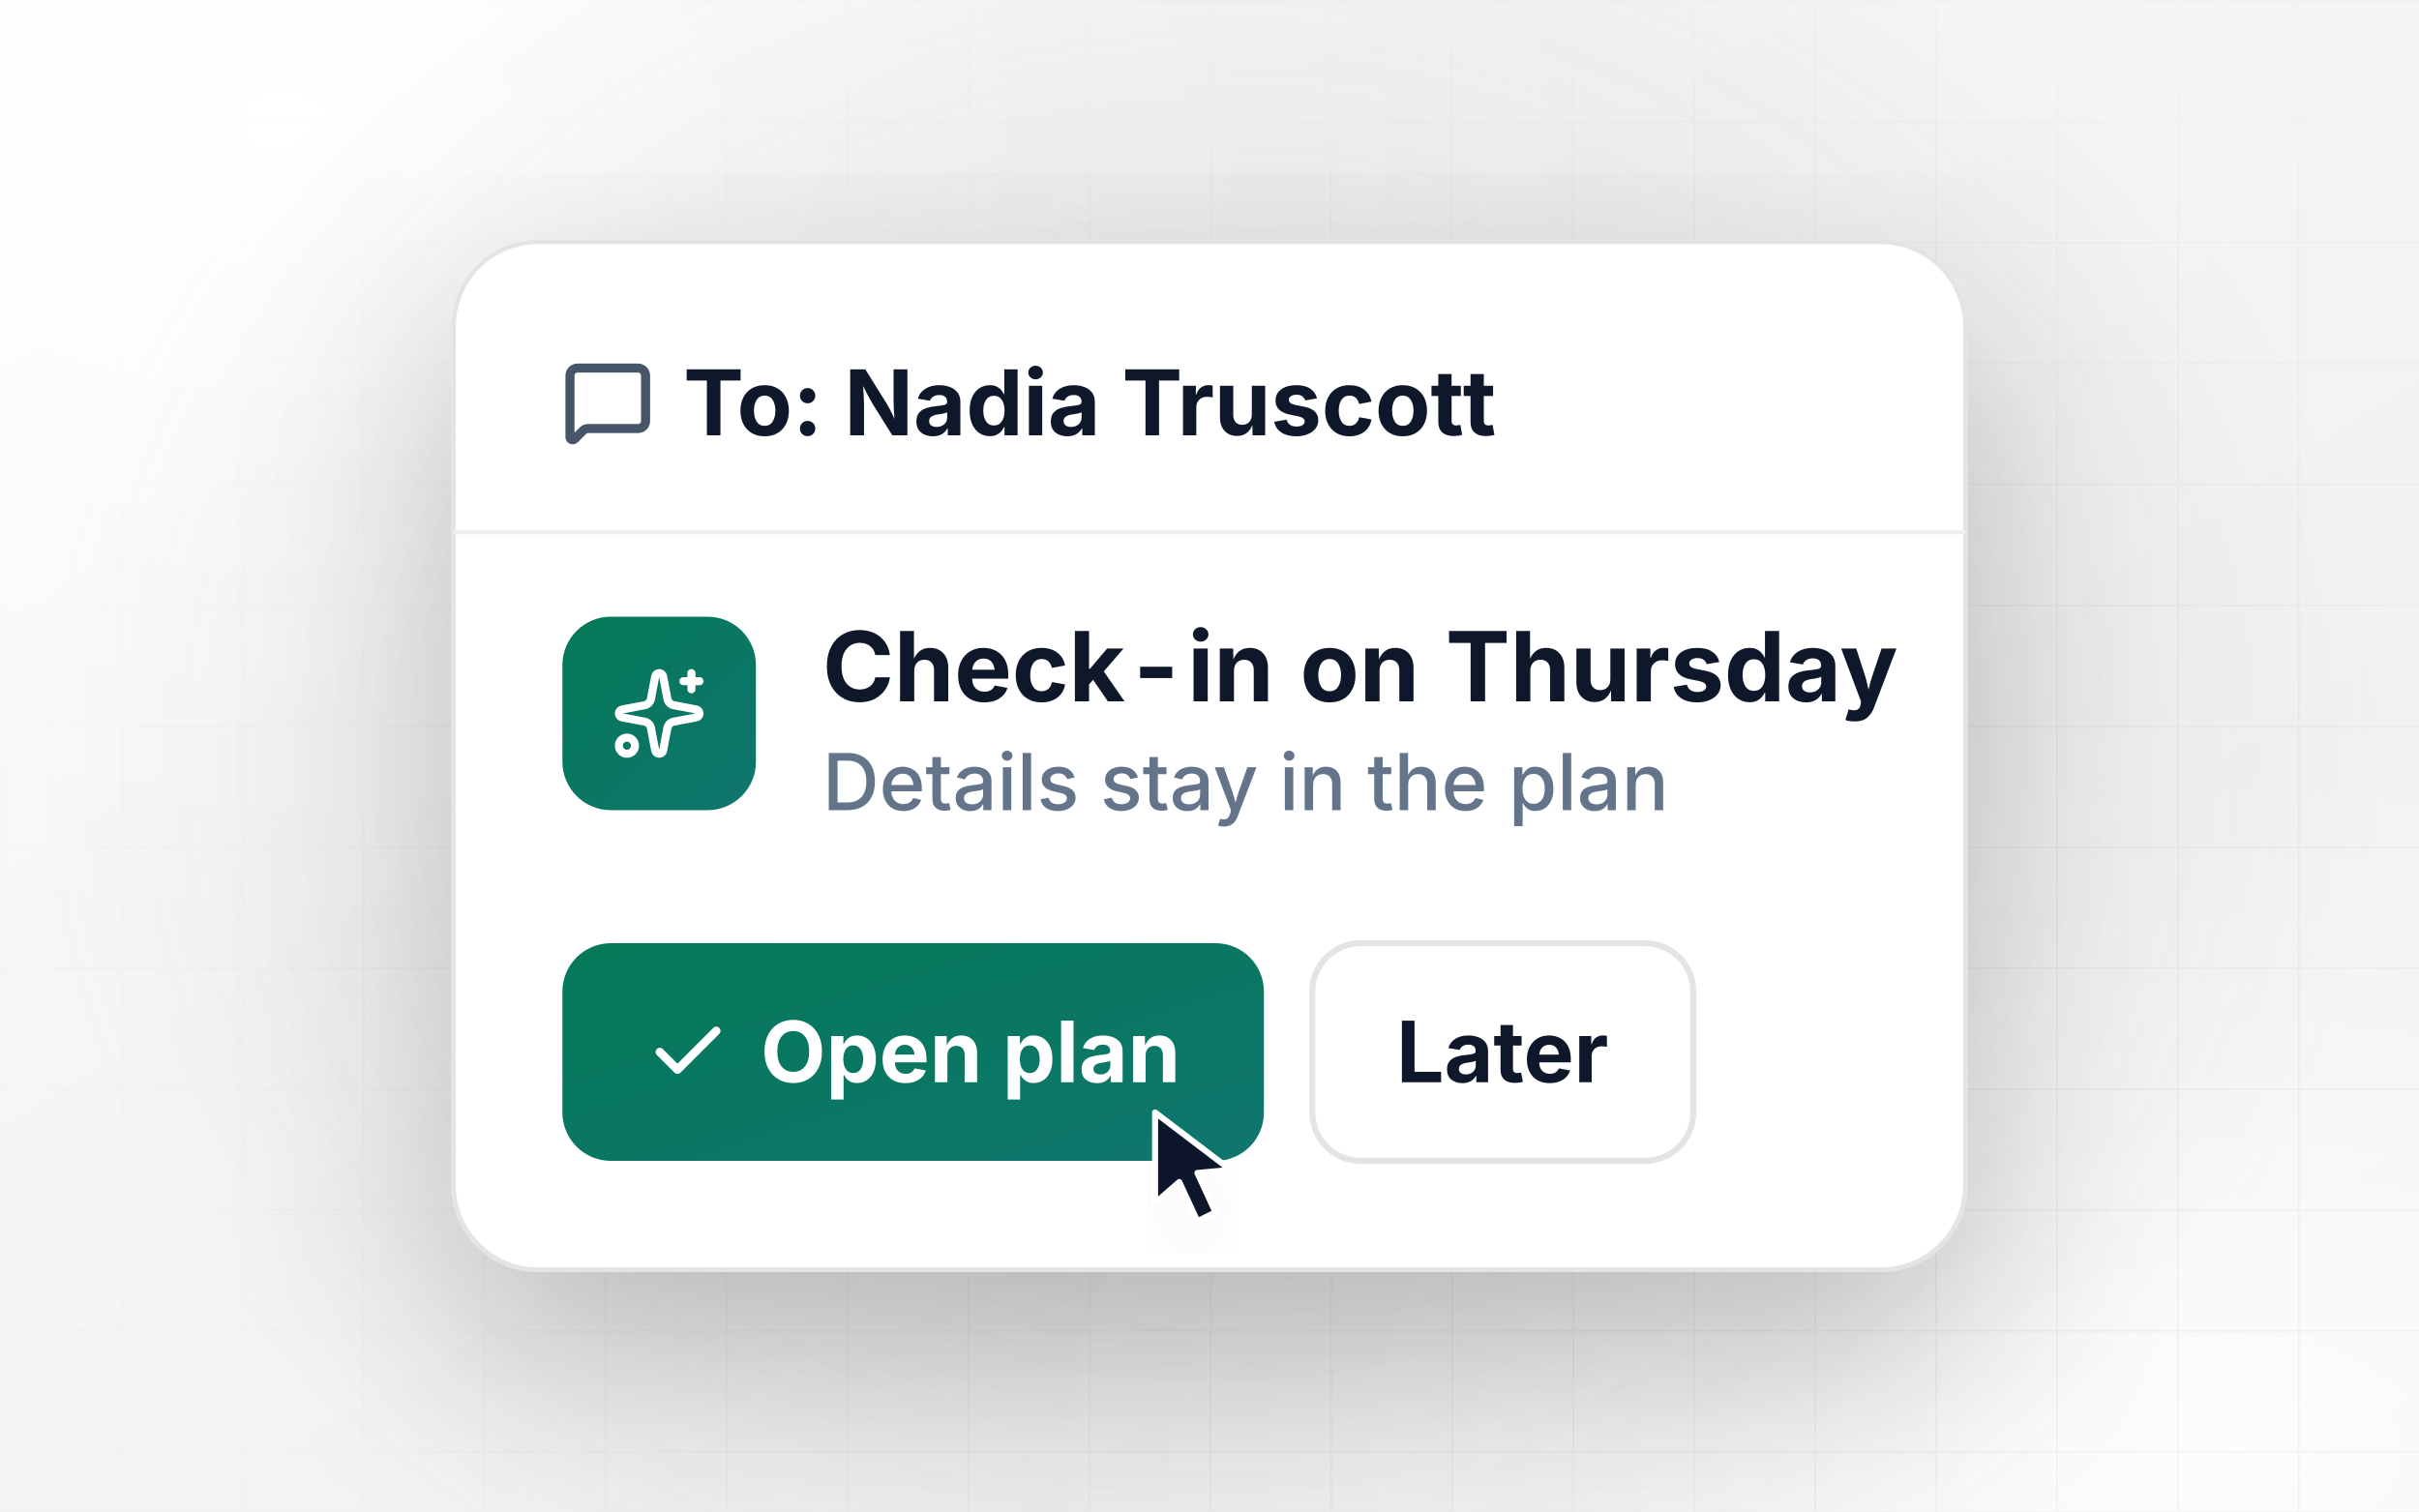
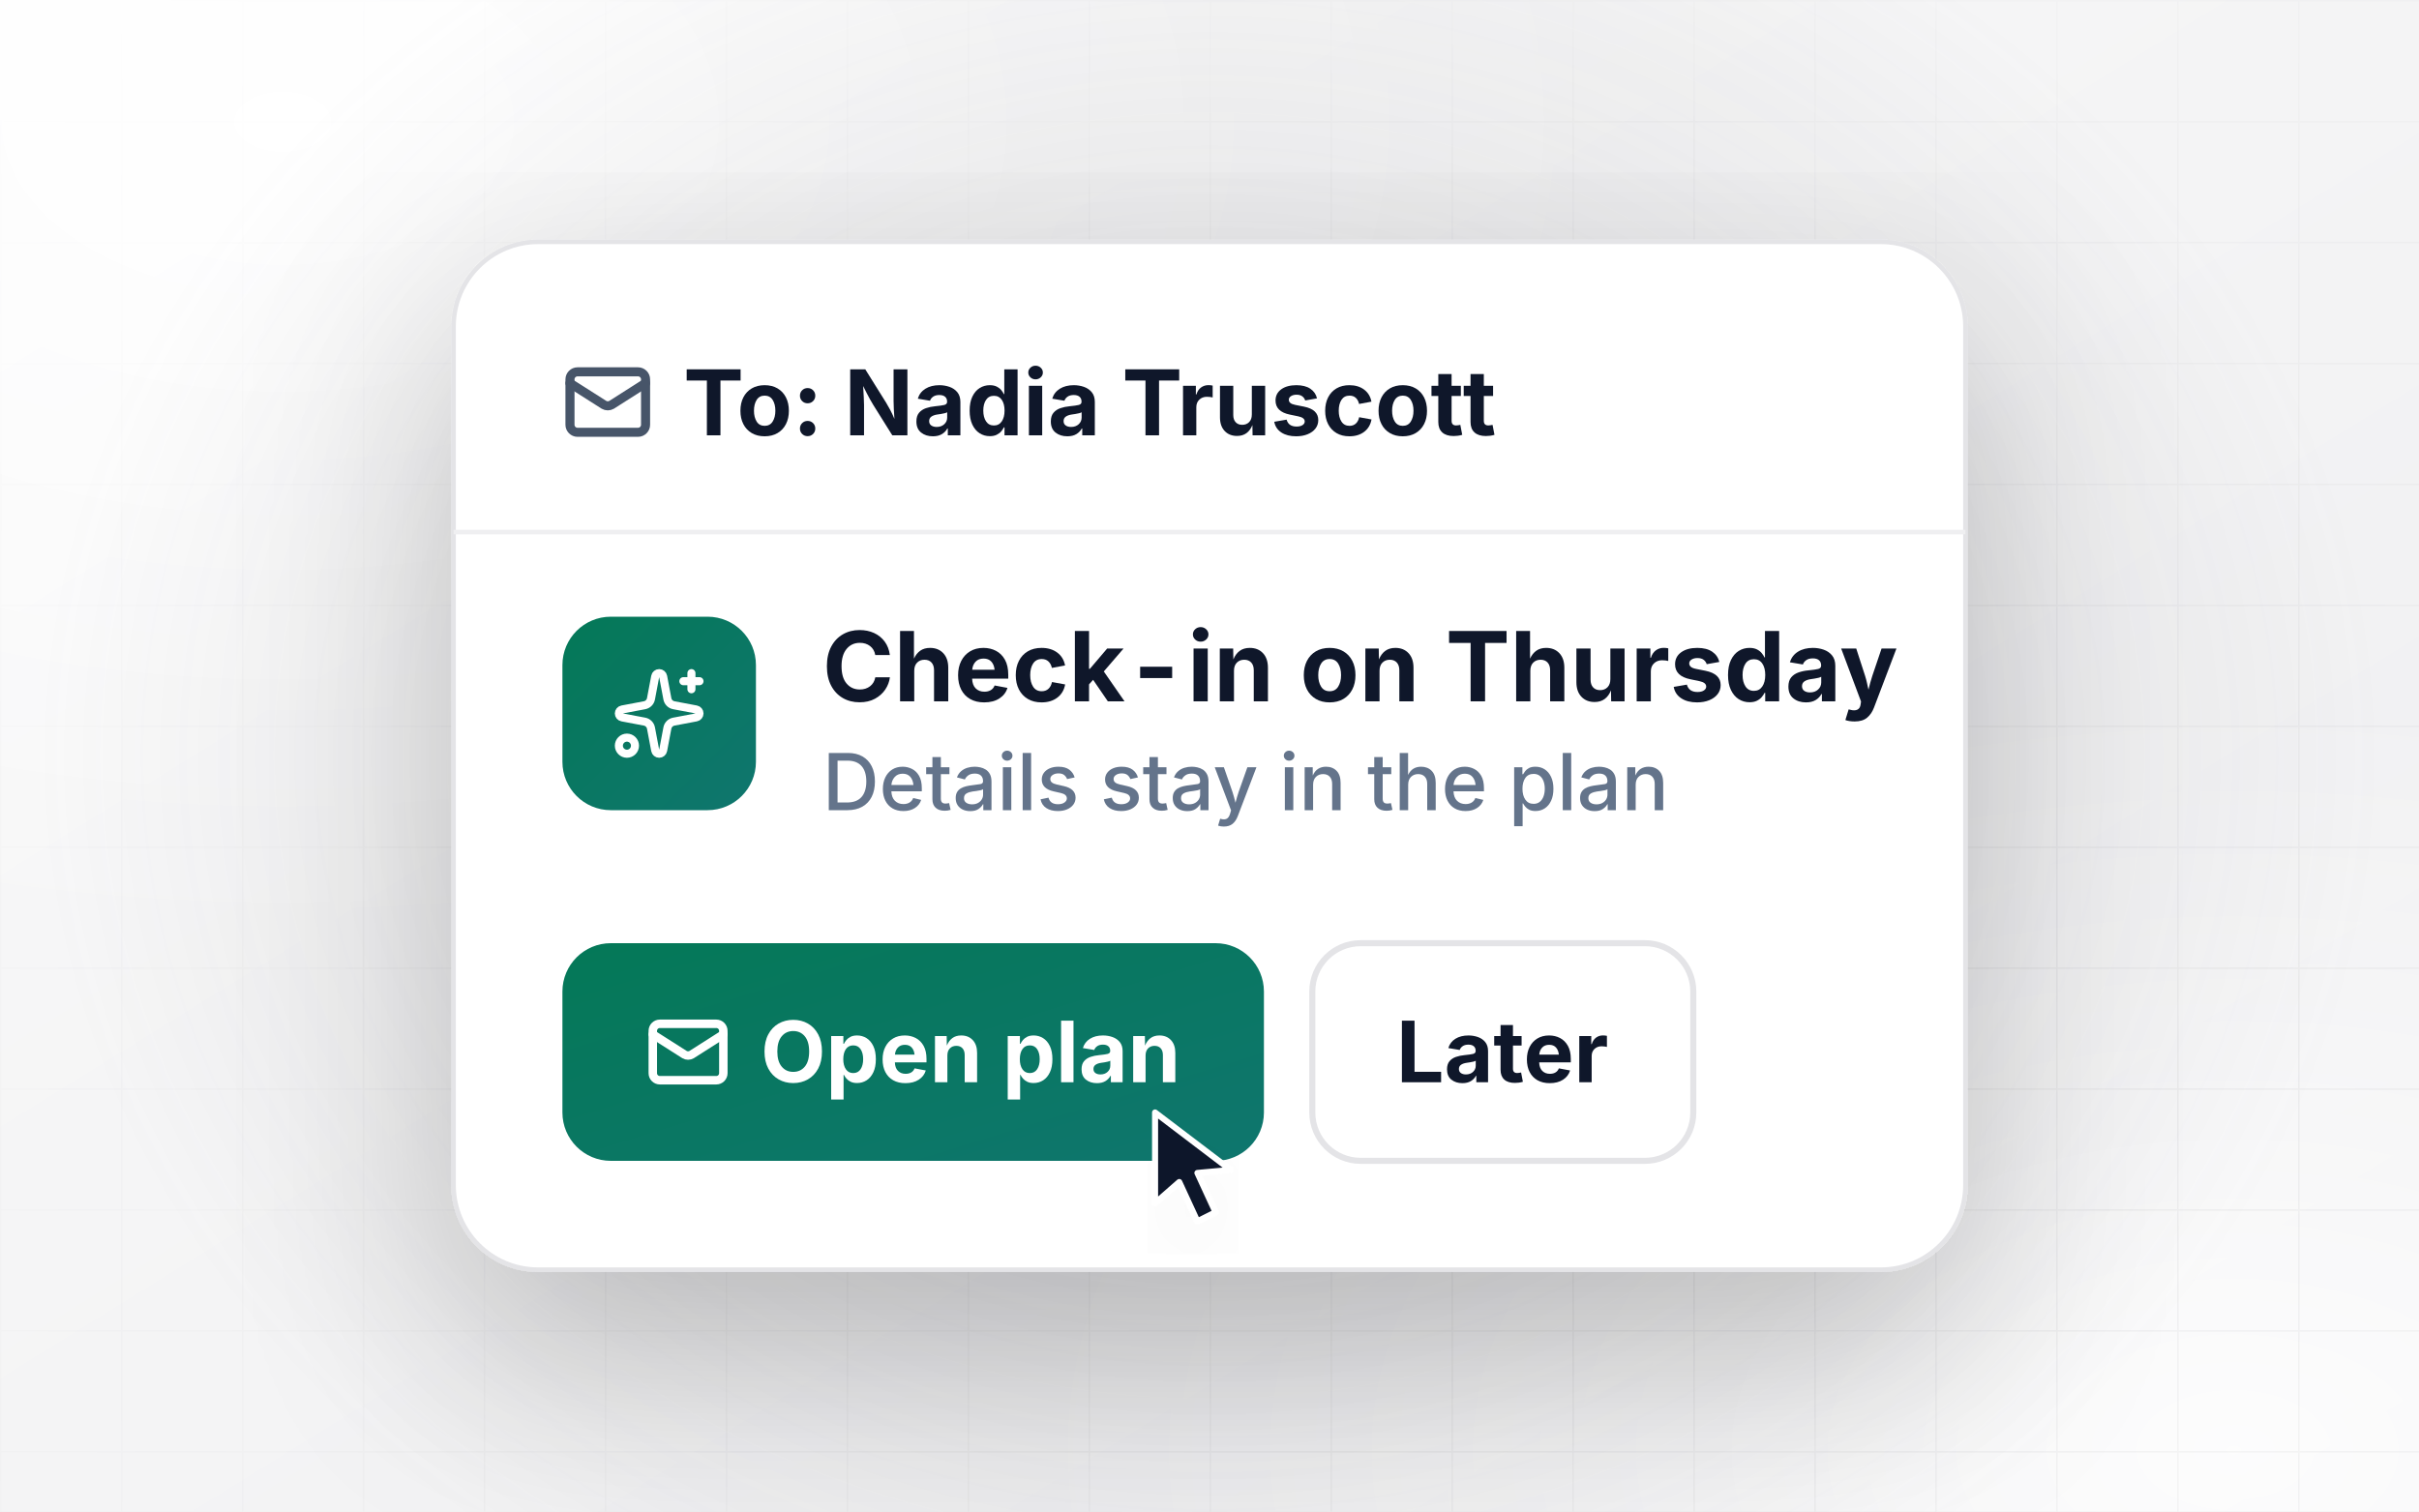
<svg xmlns="http://www.w3.org/2000/svg" xmlns:xlink="http://www.w3.org/1999/xlink" viewBox="0 0 800 500" width="800" height="500" role="img">
  <defs>
    <linearGradient id="bg" x1="0" y1="0" x2="1" y2="1">
      <stop offset="0" stop-color="#FAFAFA" />
      <stop offset="1" stop-color="#EEEEF0" />
    </linearGradient>
    <radialGradient id="glowA" cx="0.12" cy="0.08" r="0.55">
      <stop offset="0" stop-color="#FFFFFF" stop-opacity="0.95" />
      <stop offset="1" stop-color="#FFFFFF" stop-opacity="0" />
    </radialGradient>
    <radialGradient id="glowB" cx="0.92" cy="0.96" r="0.5">
      <stop offset="0" stop-color="#FFFFFF" stop-opacity="0.85" />
      <stop offset="1" stop-color="#FFFFFF" stop-opacity="0" />
    </radialGradient>
    <linearGradient id="gAcc" x1="0" y1="0" x2="1" y2="1">
      <stop offset="0" stop-color="#047857" />
      <stop offset="1" stop-color="#0F766E" />
    </linearGradient>
    <linearGradient id="gStroke" x1="0" y1="0" x2="1" y2="0">
      <stop offset="0" stop-color="#6EE7B7" />
      <stop offset="1" stop-color="#5EEAD4" />
    </linearGradient>
    <pattern id="grid" width="40" height="40" patternUnits="userSpaceOnUse">
      <path d="M40 0H0V40" fill="none" stroke="#52525B" stroke-opacity="0.07" stroke-width="1" />
    </pattern>
    <radialGradient id="fade" cx="0.5" cy="0.45" r="0.65">
      <stop offset="0" stop-color="#fff" stop-opacity="1" />
      <stop offset="1" stop-color="#fff" stop-opacity="0" />
    </radialGradient>
    <mask id="gridMask">
      <rect width="1200" height="800" fill="url(#fade)" />
    </mask>
    <filter id="e1" x="-10%" y="-10%" width="120%" height="140%">
      <feDropShadow dx="0" dy="1" stdDeviation="1.2" flood-color="#0F172A" flood-opacity="0.07" />
      <feDropShadow dx="0" dy="12" stdDeviation="18" flood-color="#18181B" flood-opacity="0.08" />
    </filter>
    <filter id="e2" x="-15%" y="-15%" width="130%" height="160%">
      <feDropShadow dx="0" dy="2" stdDeviation="3" flood-color="#0F172A" flood-opacity="0.10" />
      <feDropShadow dx="0" dy="28" stdDeviation="34" flood-color="#18181B" flood-opacity="0.20" />
    </filter>
    <radialGradient id="spot" cx="0.5" cy="0.5" r="0.5">
      <stop offset="0" stop-color="#71717A" stop-opacity="0.24" />
      <stop offset="1" stop-color="#71717A" stop-opacity="0" />
    </radialGradient>
    <path id="g700_T" d="M75 1237V1490H1292V1237H837V0H531V1237Z" />
    <path id="g700_o" d="M628 -22Q460 -22 337.0 50.5Q214 123 147.5 252.5Q81 382 81 554Q81 727 147.5 857.0Q214 987 337.0 1059.5Q460 1132 628 1132Q796 1132 919.0 1059.5Q1042 987 1108.5 857.0Q1175 727 1175 554Q1175 382 1108.5 252.5Q1042 123 919.0 50.5Q796 -22 628 -22ZM628 214Q748 214 809.0 311.0Q870 408 870 555Q870 703 809.0 799.5Q748 896 628 896Q508 896 447.5 799.5Q387 703 387 555Q387 408 447.5 311.0Q508 214 628 214Z" />
    <path id="g700_colon" d="M342 -19Q269 -19 219.0 30.5Q169 80 169 153Q169 226 219.0 275.5Q269 325 342 325Q415 325 465.0 275.5Q515 226 515 153Q515 80 465.0 30.5Q415 -19 342 -19ZM342 723Q269 723 219.0 772.5Q169 822 169 895Q169 968 219.0 1017.5Q269 1067 342 1067Q415 1067 465.0 1017.5Q515 968 515 895Q515 822 465.0 772.5Q415 723 342 723Z" />
    <path id="g700_N" d="M135 0V1490H475L946 736Q990 663 1037.0 575.5Q1084 488 1133 371Q1125 481 1119.5 591.5Q1114 702 1114 775V1490H1426V0H1085L657 684Q616 751 581.0 814.0Q546 877 509.5 948.5Q473 1020 427 1113Q435 978 441.0 864.5Q447 751 447 685V0Z" />
    <path id="g700_a" d="M440 -22Q280 -22 174.0 62.5Q68 147 68 313Q68 438 128.0 509.0Q188 580 284.0 613.0Q380 646 490 656Q634 670 697.5 685.5Q761 701 761 756V761Q761 832 715.5 871.0Q670 910 586 910Q499 910 446.0 872.5Q393 835 375 781L100 827Q143 972 271.5 1052.0Q400 1132 587 1132Q707 1132 815.5 1094.0Q924 1056 992.5 972.5Q1061 889 1061 753V0H777V155H767Q726 77 645.0 27.5Q564 -22 440 -22ZM525 189Q630 189 696.5 250.0Q763 311 763 400V521Q745 508 704.5 498.5Q664 489 619.0 481.5Q574 474 541 470Q458 458 407.0 423.0Q356 388 356 321Q356 256 403.5 222.5Q451 189 525 189Z" />
    <path id="g700_d" d="M537 -19Q408 -19 305.0 47.5Q202 114 141.5 242.5Q81 371 81 557Q81 748 143.0 876.0Q205 1004 308.0 1068.0Q411 1132 535 1132Q630 1132 693.0 1100.0Q756 1068 794.5 1021.0Q833 974 853 930H863V1490H1163V0H868V179H853Q832 134 793.0 88.5Q754 43 691.0 12.0Q628 -19 537 -19ZM629 222Q743 222 806.0 314.0Q869 406 869 558Q869 710 806.5 801.0Q744 892 629 892Q511 892 450.0 798.5Q389 705 389 558Q389 410 450.5 316.0Q512 222 629 222Z" />
    <path id="g700_i" d="M128 0V1118H428V0ZM278 1264Q210 1264 162.0 1309.0Q114 1354 114 1418Q114 1482 162.0 1527.0Q210 1572 278 1572Q346 1572 394.5 1527.0Q443 1482 443 1418Q443 1354 394.5 1309.0Q346 1264 278 1264Z" />
    <path id="g700_r" d="M128 0V1118H418V923H430Q461 1026 533.5 1079.5Q606 1133 700 1133Q751 1133 797 1123V855Q777 861 738.5 865.5Q700 870 667 870Q563 870 495.5 805.0Q428 740 428 636V0Z" />
    <path id="g700_u" d="M513 -14Q339 -14 233.5 98.0Q128 210 128 407V1118H428V459Q428 355 482.0 296.0Q536 237 630 237Q726 237 786.5 298.5Q847 360 847 471V1118H1148V0H864L860 232Q813 113 726.5 49.5Q640 -14 513 -14Z" />
    <path id="g700_s" d="M572 -22Q370 -22 238.5 64.0Q107 150 78 306L357 354Q400 198 581 198Q667 198 716.5 230.5Q766 263 766 313Q766 398 622 428L429 468Q107 534 107 785Q107 946 236.0 1039.0Q365 1132 577 1132Q776 1132 894.0 1051.0Q1012 970 1043 834L777 787Q759 844 711.0 880.5Q663 917 581 917Q507 917 457.0 885.5Q407 854 407 804Q407 762 439.5 732.5Q472 703 551 687L752 647Q1072 582 1072 345Q1072 235 1008.0 152.5Q944 70 831.0 24.0Q718 -22 572 -22Z" />
    <path id="g700_c" d="M628 -22Q459 -22 336.5 50.5Q214 123 147.5 252.5Q81 382 81 554Q81 727 147.5 857.0Q214 987 336.5 1059.5Q459 1132 628 1132Q827 1132 960.0 1032.5Q1093 933 1125 760L846 708Q827 795 772.5 845.5Q718 896 631 896Q511 896 449.0 801.5Q387 707 387 555Q387 405 449.0 309.5Q511 214 631 214Q718 214 774.0 266.5Q830 319 848 409L1127 358Q1095 181 962.0 79.5Q829 -22 628 -22Z" />
    <path id="g700_t" d="M683 1118V889H474V327Q474 223 576 223Q593 223 623.5 227.5Q654 232 671 236L714 11Q664 -4 614.5 -10.0Q565 -16 520 -16Q352 -16 263.0 65.5Q174 147 174 301V889H20V1118H174V1384H474V1118Z" />
    <path id="g700_C" d="M786 -20Q587 -20 431.0 70.0Q275 160 184.5 331.0Q94 502 94 744Q94 987 185.0 1158.5Q276 1330 433.0 1420.0Q590 1510 786 1510Q955 1510 1092.0 1447.5Q1229 1385 1317.0 1266.5Q1405 1148 1427 981H1118Q1097 1102 1008.5 1170.5Q920 1239 792 1239Q618 1239 511.0 1110.0Q404 981 404 744Q404 502 511.5 376.5Q619 251 791 251Q918 251 1007.5 319.5Q1097 388 1119 510H1428Q1411 371 1330.0 250.5Q1249 130 1111.5 55.0Q974 -20 786 -20Z" />
    <path id="g700_h" d="M428 647V0H128V1490H422V904Q471 1013 555.0 1072.5Q639 1132 763 1132Q937 1132 1042.5 1020.0Q1148 908 1148 711V0H847V659Q847 763 793.5 822.0Q740 881 645 881Q549 881 488.5 819.5Q428 758 428 647Z" />
    <path id="g700_e" d="M633 -22Q462 -22 338.0 48.0Q214 118 147.5 247.0Q81 376 81 553Q81 726 147.5 856.0Q214 986 334.5 1059.0Q455 1132 618 1132Q764 1132 883.0 1070.0Q1002 1008 1072.5 882.0Q1143 756 1143 565V481H378Q383 344 454.0 274.0Q525 204 638 204Q717 204 773.5 237.5Q830 271 854 336L1126 285Q1085 146 956.5 62.0Q828 -22 633 -22ZM380 669H854Q843 778 784.0 842.0Q725 906 621 906Q513 906 451.0 839.5Q389 773 380 669Z" />
    <path id="g700_k" d="M128 0V1490H428V688H445L811 1118H1158L740 633L1179 0H826L514 456L428 359V0Z" />
    <path id="g700_hyphen_tf" d="M999 733V493H321V733Z" />
    <path id="g700_n" d="M428 647V0H128V1118H411L415 887Q462 1004 548.0 1068.0Q634 1132 763 1132Q937 1132 1042.0 1020.0Q1147 908 1147 711V0H847V659Q847 763 793.5 822.0Q740 881 645 881Q549 881 488.5 819.5Q428 758 428 647Z" />
    <path id="g700_y" d="M120 -396 189 -170 226 -179Q317 -204 375.0 -175.5Q433 -147 443 -63L451 -3L31 1118H350L538 538Q561 465 577.0 392.5Q593 320 609 246Q627 321 646.5 393.5Q666 466 690 538L886 1118H1201L726 -132Q675 -267 579.5 -346.5Q484 -426 316 -426Q256 -426 204.0 -417.5Q152 -409 120 -396Z" />
    <path id="g500_D" d="M650 0H165V1490H664Q884 1490 1041.0 1400.5Q1198 1311 1282.0 1145.0Q1366 979 1366 747Q1366 514 1281.5 347.0Q1197 180 1036.5 90.0Q876 0 650 0ZM393 200H637Q890 200 1016.0 341.5Q1142 483 1142 747Q1142 1010 1017.5 1150.0Q893 1290 649 1290H393Z" />
    <path id="g500_e" d="M630 -23Q465 -23 345.0 48.0Q225 119 160.5 248.0Q96 377 96 551Q96 723 159.5 854.0Q223 985 339.0 1058.5Q455 1132 611 1132Q738 1132 852.5 1075.5Q967 1019 1038.5 895.5Q1110 772 1110 570V492H317Q323 330 409.0 244.5Q495 159 632 159Q724 159 790.5 199.0Q857 239 886 317L1093 268Q1053 137 931.0 57.0Q809 -23 630 -23ZM318 656H892Q880 788 809.5 869.0Q739 950 612 950Q480 950 403.5 863.5Q327 777 318 656Z" />
    <path id="g500_t" d="M626 1118V939H403V302Q403 235 431.5 203.5Q460 172 525 172Q543 172 570.5 176.0Q598 180 618 184L657 8Q622 -4 581.5 -9.5Q541 -15 503 -15Q351 -15 267.0 63.5Q183 142 183 284V939H20V1118H183V1384H403V1118Z" />
    <path id="g500_a" d="M461 -25Q354 -25 268.5 14.5Q183 54 133.0 130.0Q83 206 83 316Q83 411 120.0 472.5Q157 534 219.0 569.5Q281 605 357.5 623.0Q434 641 513 650Q661 667 728.0 679.5Q795 692 795 751V757Q795 850 740.5 901.5Q686 953 581 953Q471 953 408.0 905.0Q345 857 322 800L115 854Q153 954 224.0 1015.0Q295 1076 386.5 1104.0Q478 1132 578 1132Q645 1132 721.0 1116.0Q797 1100 864.0 1058.5Q931 1017 973.0 940.0Q1015 863 1015 742V0H802V153H791Q758 87 677.5 31.0Q597 -25 461 -25ZM510 152Q599 152 663.0 187.5Q727 223 761.5 280.0Q796 337 796 403V546Q780 530 727.5 518.5Q675 507 617.0 499.0Q559 491 525 487Q432 474 365.5 436.5Q299 399 299 313Q299 233 358.5 192.5Q418 152 510 152Z" />
    <path id="g500_i" d="M148 0V1118H368V0ZM259 1289Q202 1289 161.5 1327.0Q121 1365 121 1419Q121 1474 161.5 1512.0Q202 1550 259 1550Q316 1550 357.0 1512.0Q398 1474 398 1419Q398 1365 357.0 1327.0Q316 1289 259 1289Z" />
    <path id="g500_l" d="M368 1490V0H148V1490Z" />
    <path id="g500_s" d="M549 -23Q367 -23 247.5 55.5Q128 134 98 283L305 326Q350 155 551 155Q658 155 720.5 199.5Q783 244 783 306Q783 412 626 447L438 490Q130 559 130 799Q130 899 185.5 974.0Q241 1049 338.5 1090.5Q436 1132 563 1132Q744 1132 847.0 1054.5Q950 977 986 853L789 810Q768 869 716.0 913.5Q664 958 565 958Q474 958 413.0 917.0Q352 876 352 813Q352 757 392.5 722.5Q433 688 525 667L705 627Q1010 558 1010 325Q1010 223 951.5 144.5Q893 66 789.0 21.5Q685 -23 549 -23Z" />
    <path id="g500_y" d="M133 -402 187 -223 212 -229Q297 -252 356.5 -223.5Q416 -195 447 -87L471 -5L46 1118H284L505 483Q530 409 549.0 337.0Q568 265 586 193Q605 265 625.0 337.5Q645 410 671 483L896 1118H1132L646 -155Q595 -289 508.5 -357.5Q422 -426 287 -426Q235 -426 194.5 -418.5Q154 -411 133 -402Z" />
    <path id="g500_n" d="M368 662V0H148V1118H358L359 903Q411 1021 498.5 1076.5Q586 1132 704 1132Q875 1132 979.5 1024.5Q1084 917 1084 710V0H864V683Q864 804 801.0 872.0Q738 940 628 940Q516 940 442.0 867.5Q368 795 368 662Z" />
    <path id="g500_h" d="M368 662V0H148V1490H366V917Q419 1028 504.0 1080.0Q589 1132 704 1132Q875 1132 980.0 1024.5Q1085 917 1085 710V0H864V683Q864 804 801.0 872.0Q738 940 628 940Q516 940 442.0 867.5Q368 795 368 662Z" />
    <path id="g500_p" d="M148 -418V1118H362V936H380Q399 970 434.5 1016.5Q470 1063 534.0 1097.5Q598 1132 703 1132Q837 1132 942.5 1064.0Q1048 996 1109.0 867.0Q1170 738 1170 556Q1170 376 1110.0 246.0Q1050 116 944.5 47.0Q839 -22 703 -22Q601 -22 537.0 12.5Q473 47 436.5 93.0Q400 139 380 175H368V-418ZM654 165Q750 165 814.5 217.0Q879 269 912.0 358.0Q945 447 945 558Q945 668 912.5 755.5Q880 843 815.5 894.0Q751 945 654 945Q512 945 438.0 838.5Q364 732 364 558Q364 383 439.0 274.0Q514 165 654 165Z" />
    <path id="g700_O" d="M789 -20Q592 -20 434.5 70.0Q277 160 185.5 331.0Q94 502 94 744Q94 987 185.5 1158.5Q277 1330 434.5 1420.0Q592 1510 789 1510Q987 1510 1144.0 1420.0Q1301 1330 1392.5 1158.5Q1484 987 1484 744Q1484 501 1392.5 330.5Q1301 160 1144.0 70.0Q987 -20 789 -20ZM789 251Q963 251 1068.5 377.5Q1174 504 1174 744Q1174 985 1068.5 1112.0Q963 1239 789 1239Q616 1239 510.0 1111.5Q404 984 404 744Q404 505 510.0 378.0Q616 251 789 251Z" />
    <path id="g700_p" d="M128 -418V1118H423V930H437Q457 974 495.5 1021.0Q534 1068 597.5 1100.0Q661 1132 756 1132Q880 1132 983.0 1068.0Q1086 1004 1147.5 876.0Q1209 748 1209 557Q1209 371 1149.0 242.5Q1089 114 986.0 47.5Q883 -19 754 -19Q663 -19 600.0 12.0Q537 43 497.5 88.5Q458 134 437 179H428V-418ZM662 222Q779 222 840.5 316.0Q902 410 902 558Q902 705 841.0 798.5Q780 892 662 892Q546 892 483.5 801.0Q421 710 421 558Q421 406 484.0 314.0Q547 222 662 222Z" />
    <path id="g700_l" d="M428 1490V0H128V1490Z" />
    <path id="g700_L" d="M135 0V1490H440V253H1083V0Z" />
  </defs>
  <style>
.pulse{transform-box:fill-box;transform-origin:center;animation:pulse 2.4s cubic-bezier(.2,.7,.3,1) infinite}
@keyframes pulse{0%{transform:scale(1);opacity:.30}75%{transform:scale(2.1);opacity:0}100%{transform:scale(2.1);opacity:0}}
.caret{animation:blink 1.1s steps(1) infinite}
@keyframes blink{0%,55%{opacity:1}56%,100%{opacity:0}}
.press{transform-box:fill-box;transform-origin:0 0;animation:press 3.2s ease-in-out infinite}
@keyframes press{0%,58%,100%{transform:translate(0,0) scale(1)}66%{transform:translate(1.5px,2px) scale(.9)}74%{transform:translate(0,0) scale(1)}}
.ripple{transform-box:fill-box;transform-origin:center;opacity:0;animation:ripple 3.2s ease-out infinite}
@keyframes ripple{0%,62%{opacity:0;transform:scale(.4)}68%{opacity:.5}100%{opacity:0;transform:scale(2.4)}}
.sweep{animation:sweep 4.8s cubic-bezier(.45,0,.2,1) infinite}
@keyframes sweep{0%{transform:translateY(-470px);opacity:0}8%{opacity:1}72%{transform:translateY(0);opacity:1}100%{transform:translateY(0);opacity:1}}
.ring{transform-box:fill-box;transform-origin:50% 12%;animation:ring 4s ease-in-out infinite}
@keyframes ring{0%,70%,100%{transform:rotate(0)}74%{transform:rotate(14deg)}78%{transform:rotate(-12deg)}82%{transform:rotate(8deg)}86%{transform:rotate(-4deg)}90%{transform:rotate(0)}}
.glow{animation:glow 2.6s ease-in-out infinite}
@keyframes glow{0%,100%{opacity:1}50%{opacity:.45}}
.float{animation:float 6s ease-in-out infinite}
@keyframes float{0%,100%{transform:translateY(0)}50%{transform:translateY(-6px)}}
@media (prefers-reduced-motion: reduce){*{animation:none!important}}
</style>
  <rect width="800" height="500" fill="url(#bg)" />
  <rect width="800" height="500" fill="url(#glowA)" />
  <rect width="800" height="500" fill="url(#glowB)" />
  <rect width="800" height="500" fill="url(#grid)" mask="url(#gridMask)" />
  <ellipse cx="400.0" cy="250.0" rx="390.0" ry="323.0" fill="url(#spot)" />
  <rect x="150" y="80" width="500" height="340" rx="28" fill="#fff" stroke="#E4E4E7" stroke-width="1.5" filter="url(#e2)" />
  <g transform="translate(186 118) scale(1.25)" fill="none" stroke="#475569" stroke-width="2.4" stroke-linecap="round" stroke-linejoin="round">
-     <path d="M22 17a2 2 0 0 1-2 2H6.828a2 2 0 0 0-1.414.586l-2.202 2.202A.71.71 0 0 1 2 21.286V5a2 2 0 0 1 2-2h16a2 2 0 0 1 2 2z" />
+     <path d="m22 7-8.991 5.727a2 2 0 0 1-2.009 0L2 7" />
+     <rect x="2" y="4" width="20" height="16" rx="2" />
  </g>
  <g>
    <use href="#g700_T" xlink:href="#g700_T" transform="translate(226.00 144.00) scale(0.01465 -0.01465)" fill="#0F172A" />
    <use href="#g700_o" xlink:href="#g700_o" transform="translate(243.68 144.00) scale(0.01465 -0.01465)" fill="#0F172A" />
    <use href="#g700_colon" xlink:href="#g700_colon" transform="translate(262.08 144.00) scale(0.01465 -0.01465)" fill="#0F172A" />
    <use href="#g700_N" xlink:href="#g700_N" transform="translate(279.20 144.00) scale(0.01465 -0.01465)" fill="#0F172A" />
    <use href="#g700_a" xlink:href="#g700_a" transform="translate(302.07 144.00) scale(0.01465 -0.01465)" fill="#0F172A" />
    <use href="#g700_d" xlink:href="#g700_d" transform="translate(319.49 144.00) scale(0.01465 -0.01465)" fill="#0F172A" />
    <use href="#g700_i" xlink:href="#g700_i" transform="translate(338.40 144.00) scale(0.01465 -0.01465)" fill="#0F172A" />
    <use href="#g700_a" xlink:href="#g700_a" transform="translate(346.53 144.00) scale(0.01465 -0.01465)" fill="#0F172A" />
    <use href="#g700_T" xlink:href="#g700_T" transform="translate(371.05 144.00) scale(0.01465 -0.01465)" fill="#0F172A" />
    <use href="#g700_r" xlink:href="#g700_r" transform="translate(389.37 144.00) scale(0.01465 -0.01465)" fill="#0F172A" />
    <use href="#g700_u" xlink:href="#g700_u" transform="translate(401.59 144.00) scale(0.01465 -0.01465)" fill="#0F172A" />
    <use href="#g700_s" xlink:href="#g700_s" transform="translate(420.27 144.00) scale(0.01465 -0.01465)" fill="#0F172A" />
    <use href="#g700_c" xlink:href="#g700_c" transform="translate(437.07 144.00) scale(0.01465 -0.01465)" fill="#0F172A" />
    <use href="#g700_o" xlink:href="#g700_o" transform="translate(454.72 144.00) scale(0.01465 -0.01465)" fill="#0F172A" />
    <use href="#g700_t" xlink:href="#g700_t" transform="translate(473.12 144.00) scale(0.01465 -0.01465)" fill="#0F172A" />
    <use href="#g700_t" xlink:href="#g700_t" transform="translate(483.78 144.00) scale(0.01465 -0.01465)" fill="#0F172A" />
  </g>
  <line x1="150" y1="176" x2="650" y2="176" stroke="#EFEFF1" stroke-width="1.5" />
  <rect x="186" y="204" width="64" height="64" rx="16" fill="url(#gAcc)" />
  <g transform="translate(202 220) scale(1.3333)" fill="none" stroke="#fff" stroke-width="2" stroke-linecap="round" stroke-linejoin="round">
    <path d="M11.017 2.814a1 1 0 0 1 1.966 0l1.051 5.558a2 2 0 0 0 1.594 1.594l5.558 1.051a1 1 0 0 1 0 1.966l-5.558 1.051a2 2 0 0 0-1.594 1.594l-1.051 5.558a1 1 0 0 1-1.966 0l-1.051-5.558a2 2 0 0 0-1.594-1.594l-5.558-1.051a1 1 0 0 1 0-1.966l5.558-1.051a2 2 0 0 0 1.594-1.594z" />
    <path d="M20 2v4" />
    <path d="M22 4h-4" />
    <circle cx="4" cy="20" r="2" />
  </g>
  <g>
    <use href="#g700_C" xlink:href="#g700_C" transform="translate(272.00 232.00) scale(0.01562 -0.01562)" fill="#0F172A" />
    <use href="#g700_h" xlink:href="#g700_h" transform="translate(295.67 232.00) scale(0.01562 -0.01562)" fill="#0F172A" />
    <use href="#g700_e" xlink:href="#g700_e" transform="translate(315.59 232.00) scale(0.01562 -0.01562)" fill="#0F172A" />
    <use href="#g700_c" xlink:href="#g700_c" transform="translate(334.66 232.00) scale(0.01562 -0.01562)" fill="#0F172A" />
    <use href="#g700_k" xlink:href="#g700_k" transform="translate(353.48 232.00) scale(0.01562 -0.01562)" fill="#0F172A" />
    <use href="#g700_hyphen_tf" xlink:href="#g700_hyphen_tf" transform="translate(372.05 232.00) scale(0.01562 -0.01562)" fill="#0F172A" />
    <use href="#g700_i" xlink:href="#g700_i" transform="translate(392.73 232.00) scale(0.01562 -0.01562)" fill="#0F172A" />
    <use href="#g700_n" xlink:href="#g700_n" transform="translate(401.41 232.00) scale(0.01562 -0.01562)" fill="#0F172A" />
    <use href="#g700_o" xlink:href="#g700_o" transform="translate(429.92 232.00) scale(0.01562 -0.01562)" fill="#0F172A" />
    <use href="#g700_n" xlink:href="#g700_n" transform="translate(449.55 232.00) scale(0.01562 -0.01562)" fill="#0F172A" />
    <use href="#g700_T" xlink:href="#g700_T" transform="translate(478.06 232.00) scale(0.01562 -0.01562)" fill="#0F172A" />
    <use href="#g700_h" xlink:href="#g700_h" transform="translate(499.42 232.00) scale(0.01562 -0.01562)" fill="#0F172A" />
    <use href="#g700_u" xlink:href="#g700_u" transform="translate(519.34 232.00) scale(0.01562 -0.01562)" fill="#0F172A" />
    <use href="#g700_r" xlink:href="#g700_r" transform="translate(539.27 232.00) scale(0.01562 -0.01562)" fill="#0F172A" />
    <use href="#g700_s" xlink:href="#g700_s" transform="translate(552.30 232.00) scale(0.01562 -0.01562)" fill="#0F172A" />
    <use href="#g700_d" xlink:href="#g700_d" transform="translate(570.22 232.00) scale(0.01562 -0.01562)" fill="#0F172A" />
    <use href="#g700_a" xlink:href="#g700_a" transform="translate(590.39 232.00) scale(0.01562 -0.01562)" fill="#0F172A" />
    <use href="#g700_y" xlink:href="#g700_y" transform="translate(608.42 232.00) scale(0.01562 -0.01562)" fill="#0F172A" />
  </g>
  <g>
    <use href="#g500_D" xlink:href="#g500_D" transform="translate(272.00 268.00) scale(0.0127 -0.0127)" fill="#64748B" />
    <use href="#g500_e" xlink:href="#g500_e" transform="translate(290.76 268.00) scale(0.0127 -0.0127)" fill="#64748B" />
    <use href="#g500_t" xlink:href="#g500_t" transform="translate(306.04 268.00) scale(0.0127 -0.0127)" fill="#64748B" />
    <use href="#g500_a" xlink:href="#g500_a" transform="translate(315.01 268.00) scale(0.0127 -0.0127)" fill="#64748B" />
    <use href="#g500_i" xlink:href="#g500_i" transform="translate(329.78 268.00) scale(0.0127 -0.0127)" fill="#64748B" />
    <use href="#g500_l" xlink:href="#g500_l" transform="translate(336.33 268.00) scale(0.0127 -0.0127)" fill="#64748B" />
    <use href="#g500_s" xlink:href="#g500_s" transform="translate(342.88 268.00) scale(0.0127 -0.0127)" fill="#64748B" />
    <use href="#g500_s" xlink:href="#g500_s" transform="translate(363.81 268.00) scale(0.0127 -0.0127)" fill="#64748B" />
    <use href="#g500_t" xlink:href="#g500_t" transform="translate(377.82 268.00) scale(0.0127 -0.0127)" fill="#64748B" />
    <use href="#g500_a" xlink:href="#g500_a" transform="translate(386.79 268.00) scale(0.0127 -0.0127)" fill="#64748B" />
    <use href="#g500_y" xlink:href="#g500_y" transform="translate(401.15 268.00) scale(0.0127 -0.0127)" fill="#64748B" />
    <use href="#g500_i" xlink:href="#g500_i" transform="translate(423.04 268.00) scale(0.0127 -0.0127)" fill="#64748B" />
    <use href="#g500_n" xlink:href="#g500_n" transform="translate(429.59 268.00) scale(0.0127 -0.0127)" fill="#64748B" />
    <use href="#g500_t" xlink:href="#g500_t" transform="translate(452.16 268.00) scale(0.0127 -0.0127)" fill="#64748B" />
    <use href="#g500_h" xlink:href="#g500_h" transform="translate(461.03 268.00) scale(0.0127 -0.0127)" fill="#64748B" />
    <use href="#g500_e" xlink:href="#g500_e" transform="translate(476.67 268.00) scale(0.0127 -0.0127)" fill="#64748B" />
    <use href="#g500_p" xlink:href="#g500_p" transform="translate(498.88 268.00) scale(0.0127 -0.0127)" fill="#64748B" />
    <use href="#g500_l" xlink:href="#g500_l" transform="translate(514.95 268.00) scale(0.0127 -0.0127)" fill="#64748B" />
    <use href="#g500_a" xlink:href="#g500_a" transform="translate(521.50 268.00) scale(0.0127 -0.0127)" fill="#64748B" />
    <use href="#g500_n" xlink:href="#g500_n" transform="translate(536.27 268.00) scale(0.0127 -0.0127)" fill="#64748B" />
  </g>
  <rect x="186" y="312" width="232" height="72" rx="16" fill="url(#gAcc)" />
  <g transform="translate(213.5537 334.0) scale(1.1667)" fill="none" stroke="#fff" stroke-width="2.4" stroke-linecap="round" stroke-linejoin="round">
-     <path d="M20 6 9 17l-5-5" />
+     <path d="m22 7-8.991 5.727a2 2 0 0 1-2.009 0L2 7" />
+     <rect x="2" y="4" width="20" height="16" rx="2" />
  </g>
  <g>
    <use href="#g700_O" xlink:href="#g700_O" transform="translate(251.55 358.00) scale(0.01367 -0.01367)" fill="#fff" />
    <use href="#g700_p" xlink:href="#g700_p" transform="translate(273.13 358.00) scale(0.01367 -0.01367)" fill="#fff" />
    <use href="#g700_e" xlink:href="#g700_e" transform="translate(290.78 358.00) scale(0.01367 -0.01367)" fill="#fff" />
    <use href="#g700_n" xlink:href="#g700_n" transform="translate(307.46 358.00) scale(0.01367 -0.01367)" fill="#fff" />
    <use href="#g700_p" xlink:href="#g700_p" transform="translate(331.52 358.00) scale(0.01367 -0.01367)" fill="#fff" />
    <use href="#g700_l" xlink:href="#g700_l" transform="translate(349.17 358.00) scale(0.01367 -0.01367)" fill="#fff" />
    <use href="#g700_a" xlink:href="#g700_a" transform="translate(356.76 358.00) scale(0.01367 -0.01367)" fill="#fff" />
    <use href="#g700_n" xlink:href="#g700_n" transform="translate(373.01 358.00) scale(0.01367 -0.01367)" fill="#fff" />
  </g>
  <rect x="434" y="312" width="126" height="72" rx="16" fill="#fff" stroke="#E4E4E7" stroke-width="2" />
  <g>
    <use href="#g700_L" xlink:href="#g700_L" transform="translate(461.79 358.00) scale(0.01367 -0.01367)" fill="#0F172A" />
    <use href="#g700_a" xlink:href="#g700_a" transform="translate(477.62 358.00) scale(0.01367 -0.01367)" fill="#0F172A" />
    <use href="#g700_t" xlink:href="#g700_t" transform="translate(493.88 358.00) scale(0.01367 -0.01367)" fill="#0F172A" />
    <use href="#g700_e" xlink:href="#g700_e" transform="translate(503.86 358.00) scale(0.01367 -0.01367)" fill="#0F172A" />
    <use href="#g700_r" xlink:href="#g700_r" transform="translate(520.54 358.00) scale(0.01367 -0.01367)" fill="#0F172A" />
  </g>
  <circle class="ripple" cx="382" cy="368" r="14" fill="#047857" />
  <g class="press">
    <g filter="url(#e1)">
      <path d="M382 368 l0 30 l8 -7 l6 13 l6 -3 l-6 -13 l11 -1 z" fill="#0F172A" stroke="#fff" stroke-width="2" stroke-linejoin="round" />
    </g>
  </g>
</svg>
